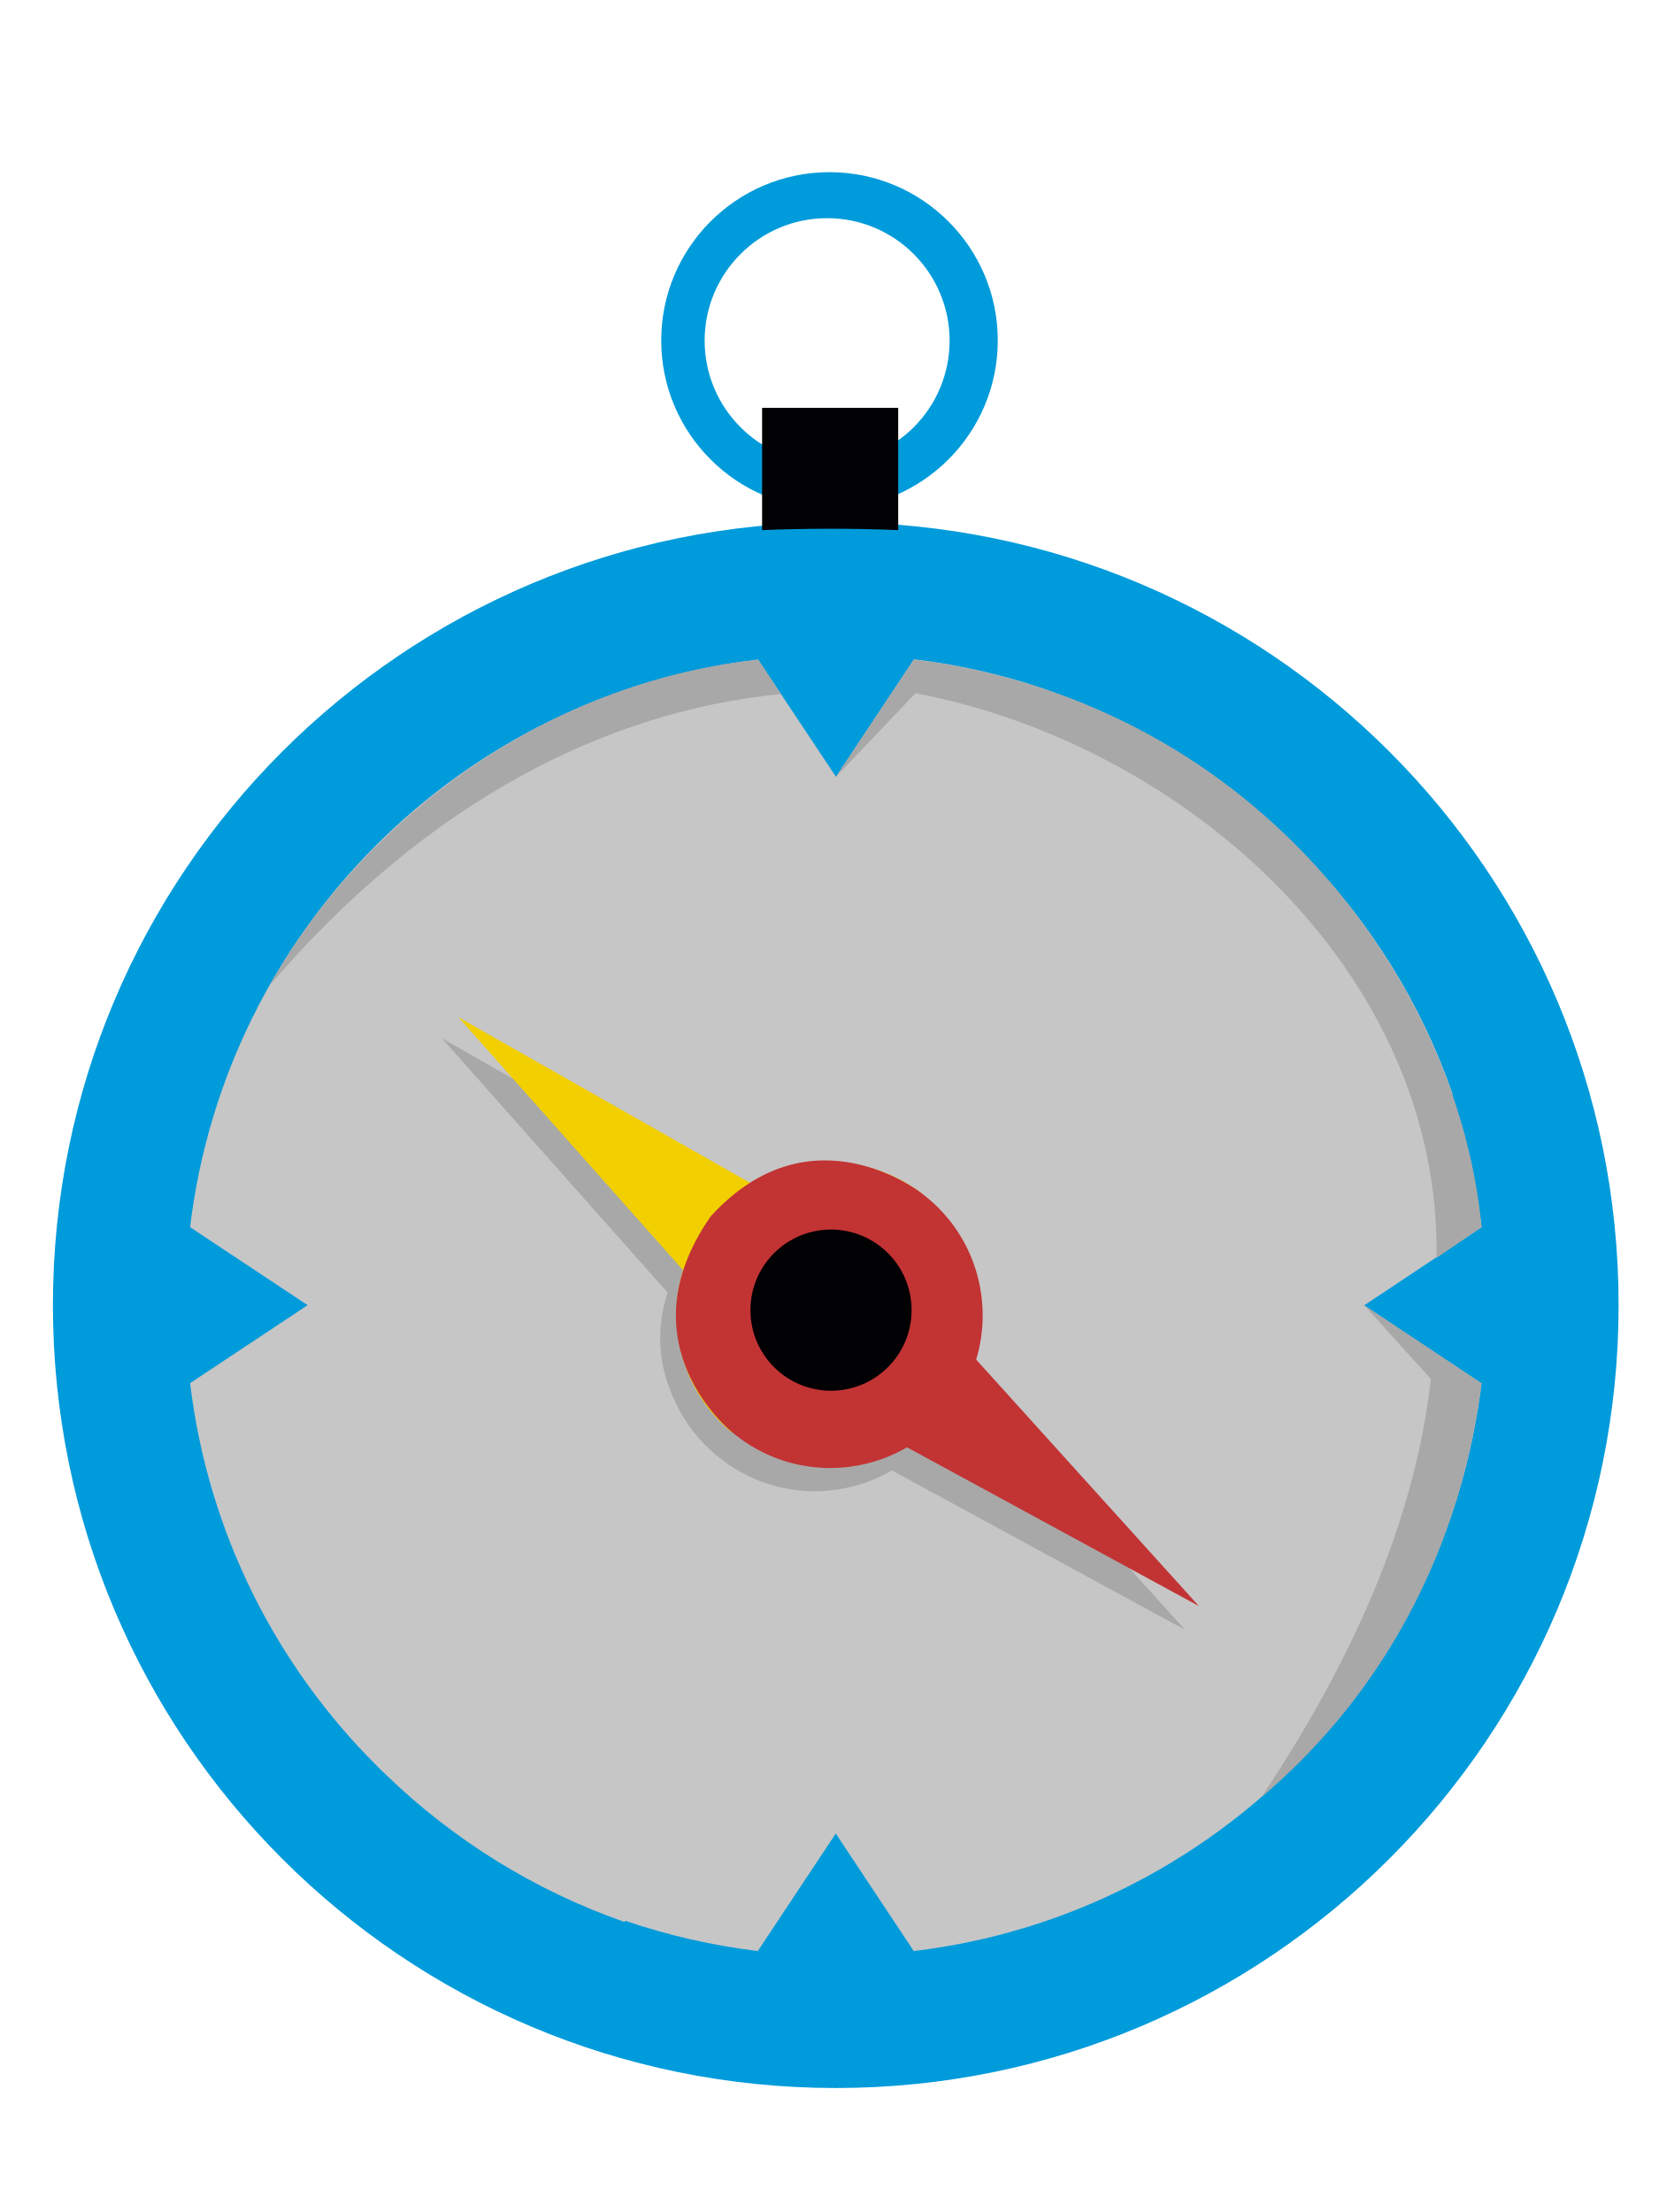
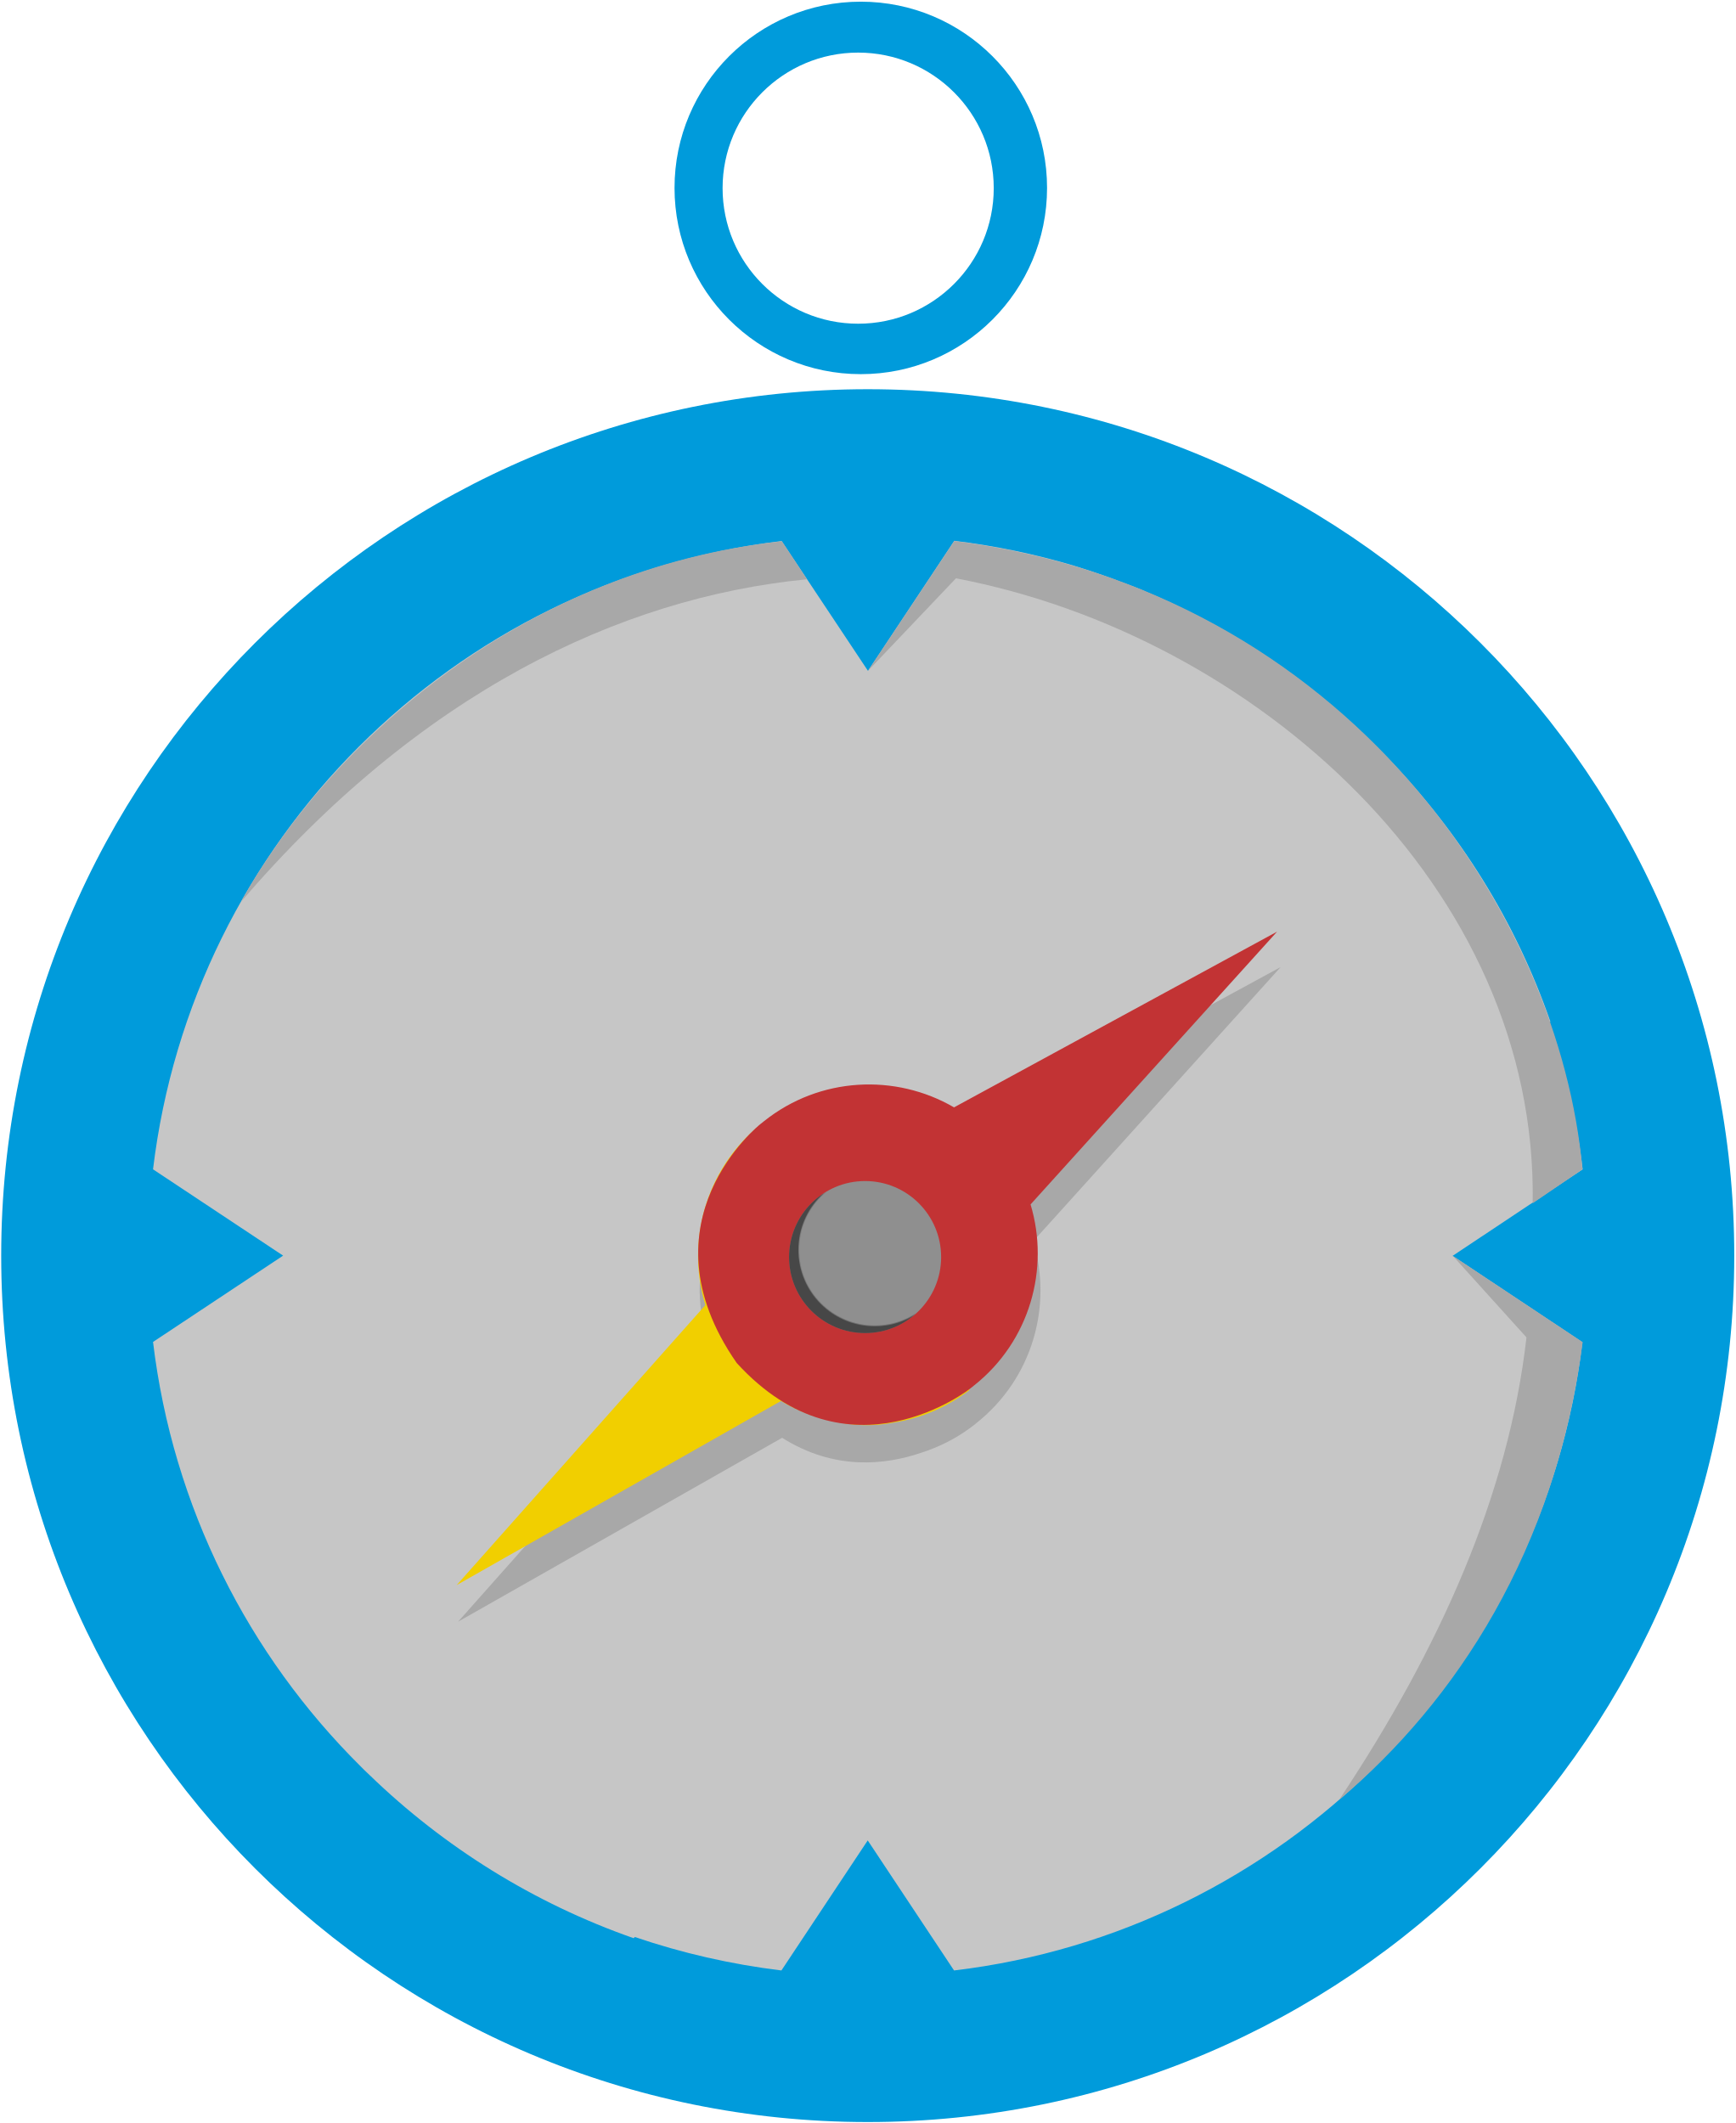
- <svg xmlns="http://www.w3.org/2000/svg" version="1.1" x="0px" y="0px" viewBox="0 0 768 1024" enable-background="new 0 0 768 1024" xml:space="preserve">
+ <svg xmlns="http://www.w3.org/2000/svg" xmlns:xlink="http://www.w3.org/1999/xlink" width="726px" height="888px" viewBox="0 0 726 888" version="1.1">
  <style>
- 			#Sombra_Ponteiro, #Ponteiro {
-           transform-origin: 50% 50%;
-           transform:rotate(0deg);
-           animation: swing-pointer 2s alternate infinite;
-       }
+         #pointer-2 {
+             transform: rotate(0deg);
+             transform-origin: 172.3px 136.3px;
+             animation: swing-pointer 2s alternate infinite;
+         }

-       @keyframes swing-pointer {
-           0% {
-               transform: rotate(20deg);
-           }
-           100% {
-               transform: rotate(-20deg);
-           }
-       }
- 		</style>
-   <g id="all">
-     <g id="Bussola">
-       <g>
-         <circle fill="#C6C6C6" cx="383.5" cy="607.7" r="319.3" />
-         <path fill="#009BDB" d="M384,79.7c-43,0-77.9,34.9-77.9,77.9s34.9,77.9,77.9,77.9s77.9-34.9,77.9-77.9S427,79.7,384,79.7z      M382.9,214.4c-31.3,0-56.7-25.4-56.7-56.7s25.4-56.7,56.7-56.7s56.7,25.4,56.7,56.7S414.2,214.4,382.9,214.4z" />
-         <path fill="#009BDB" d="M386.9,241.8c-200.1,0-362.4,162.2-362.4,362.4s162.2,362.4,362.4,362.4s362.4-162.2,362.4-362.4     S587.1,241.8,386.9,241.8z" />
-         <path fill="#C6C6C6" d="M685.9,568.1c-2.5-21.2-7.3-41.7-14-61.3l0.5-0.5c-14.5-41.8-38-79.3-68.2-110.4c-0.6-0.7-1.3-1.3-1.9-2     c-0.6-0.6-1.1-1.2-1.7-1.7c-23.9-24.1-51.9-44.2-82.8-59.1l0,0c-1-0.5-2-1-3-1.4c-0.3-0.2-0.7-0.3-1-0.5c-1.5-0.7-3-1.4-4.6-2.1     c-0.4-0.2-0.7-0.3-1.1-0.5c-1.5-0.7-3.1-1.3-4.6-2c-0.4-0.2-0.8-0.3-1.1-0.5c-1.5-0.6-3.1-1.3-4.7-1.9c-0.4-0.1-0.7-0.3-1.1-0.4     c-1.6-0.6-3.2-1.2-4.8-1.8c-0.3-0.1-0.7-0.3-1-0.4c-1.7-0.6-3.3-1.2-5-1.8c-0.3-0.1-0.6-0.2-0.8-0.3c-1.8-0.6-3.5-1.2-5.3-1.8     c-0.2-0.1-0.4-0.1-0.6-0.2c-1.9-0.6-3.8-1.2-5.7-1.8c-0.1,0-0.2-0.1-0.3-0.1c-16.1-4.8-32.8-8.3-50-10.4l0,0c0,0,0,0,0,0     L387,359.6l-36.1-54.3c0,0,0,0,0,0l0,0C213.4,321.7,104.5,430.7,88,568.1l54.4,36.1L88,640.3c8.3,69.1,39.9,131,86.9,177.6     c0.6,0.6,1.1,1.1,1.7,1.7c0.7,0.6,1.3,1.3,2,1.9c31.1,30.1,68.7,53.6,110.4,68.2l0.5-0.5c19.6,6.7,40.1,11.4,61.3,14l36.1-54.4     l36.1,54.4c137.4-16.4,246.4-125.4,262.8-262.8l-54.3-36.1L685.9,568.1z" />
-         <path fill="#010002" d="M352.8,245.4c19.5-0.8,41.7-0.9,63,0v-56.6h-63V245.4z" />
-         <path fill="#A8A8A8" d="M423.1,305.3c164.6,20.9,253.4,156.9,262.7,262.8l-20.8,14.2c2.2-132.5-116.6-237.7-241.2-261.4L387,359.6     " />
-         <path fill="#A8A8A8" d="M584,831.9c49-41.4,90.6-104.6,101.9-191.5l-54.3-36.1l30.8,34.1C654.9,704.3,626.1,768.6,584,831.9z" />
-         <path fill="#A8A8A8" d="M124.8,456.2c74.3-86.8,157.8-127.2,236.7-134.9l-10.5-15.9C243.5,317,162.5,388.5,124.8,456.2z" />
+         @keyframes swing-pointer {
+             0% {
+                 transform: rotate(20deg);
+             }
+             100% {
+                 transform: rotate(-30deg);
+             }
+         }
+     </style>
+   <defs>
+     <circle id="path-1" cx="361.8" cy="525.8" r="31.8" />
+     <filter x="-3.1%" y="-3.1%" width="106.3%" height="106.3%" filterUnits="objectBoundingBox" id="filter-2">
+       <feOffset dx="4" dy="-3" in="SourceAlpha" result="shadowOffsetInner1" />
+       <feComposite in="shadowOffsetInner1" in2="SourceAlpha" operator="arithmetic" k2="-1" k3="1" result="shadowInnerInner1" />
+       <feColorMatrix values="0 0 0 0 0   0 0 0 0 0   0 0 0 0 0  0 0 0 0.5 0" type="matrix" in="shadowInnerInner1" />
+     </filter>
+   </defs>
+   <g id="Page-1" stroke="none" stroke-width="1" fill="none" fill-rule="evenodd">
+     <g id="logo">
+       <g id="body" transform="translate(0, 162)">
+         <circle id="Oval" fill="#C6C6C6" cx="359.5" cy="366.7" r="319.3" />
+         <path d="M362.9,0.8 C162.8,0.8 0.5,163 0.5,363.2 C0.5,563.4 162.7,725.6 362.9,725.6 C563.1,725.6 725.3,563.4 725.3,363.2 C725.3,163 563.1,0.8 362.9,0.8 Z" id="Path" fill="#009BDB" />
+         <path d="M661.9,327.1 C659.4,305.9 654.6,285.4 647.9,265.8 L648.4,265.3 C633.9,223.5 610.4,186 580.2,154.9 C579.6,154.2 578.9,153.6 578.3,152.9 C577.7,152.3 577.2,151.7 576.6,151.2 C552.7,127.1 524.7,107 493.8,92.1 C492.8,91.6 491.8,91.1 490.8,90.7 C490.5,90.5 490.1,90.4 489.8,90.2 C488.3,89.5 486.8,88.8 485.2,88.1 C484.8,87.9 484.5,87.8 484.1,87.6 C482.6,86.9 481,86.3 479.5,85.6 C479.1,85.4 478.7,85.3 478.4,85.1 C476.9,84.5 475.3,83.8 473.7,83.2 C473.3,83.1 473,82.9 472.6,82.8 C471,82.2 469.4,81.6 467.8,81 C467.5,80.9 467.1,80.7 466.8,80.6 C465.1,80 463.5,79.4 461.8,78.8 C461.5,78.7 461.2,78.6 461,78.5 C459.2,77.9 457.5,77.3 455.7,76.7 C455.5,76.6 455.3,76.6 455.1,76.5 C453.2,75.9 451.3,75.3 449.4,74.7 C449.3,74.7 449.2,74.6 449.1,74.6 C433,69.8 416.3,66.3 399.1,64.2 C399.1,64.2 399.1,64.2 399.1,64.2 L363,118.6 L326.9,64.3 C326.9,64.3 326.9,64.3 326.9,64.3 C189.4,80.7 80.5,189.7 64,327.1 L118.4,363.2 L64,399.3 C72.3,468.4 103.9,530.3 150.9,576.9 C151.5,577.5 152,578 152.6,578.6 C153.3,579.2 153.9,579.9 154.6,580.5 C185.7,610.6 223.3,634.1 265,648.7 L265.5,648.2 C285.1,654.9 305.6,659.6 326.8,662.2 L362.9,607.8 L399,662.2 C536.4,645.8 645.4,536.8 661.8,399.4 L607.5,363.3 L661.9,327.1 Z" id="Path" fill="#C6C6C6" />
+         <g id="body-shadow" transform="translate(100, 64)">
+           <path d="M299.1,0.3 C463.7,21.2 552.5,157.2 561.8,263.1 L541,277.3 C543.2,144.8 424.4,39.6 299.8,15.9 L263,54.6" id="Path" fill="#A8A8A8" />
+           <path d="M460,526.9 C509,485.5 550.6,422.3 561.9,335.4 L507.6,299.3 L538.4,333.4 C530.9,399.3 502.1,463.6 460,526.9 Z" id="Path" fill="#A8A8A8" />
+           <path d="M0.8,151.2 C75.1,64.4 158.6,24 237.5,16.3 L227,0.4 C119.5,12 38.5,83.5 0.8,151.2 Z" id="Path" fill="#A8A8A8" />
+           <path d="" id="Path-2" stroke="#979797" />
+         </g>
      </g>
-     </g>
-     <g id="Sombra_Ponteiro">
-       <path fill="#A8A8A8" d="M445.1,639.8c8.2-27-0.3-57.4-23.7-76c-0.5-0.4-1-0.8-1.5-1.2l0,0l0,0c-0.1-0.1-0.2-0.2-0.3-0.2    c-0.1-0.1-0.3-0.2-0.5-0.4c-6.4-4.8-13.5-8.3-20.7-10.6c-15.1-5.2-36.4-7.6-58.3,6.2l-135.5-76.9l104.4,117.6    c-0.1,0.3-0.2,0.6-0.2,0.8c-5.8,18.7-2.9,34.7,2.5,47c4.3,10.4,11.1,19.9,20.3,27.6l0,0c0.5,0.4,1,0.8,1.5,1.2    c23.5,18.7,55.3,20.1,79.8,5.8l135.7,73.8L445.1,639.8z" />
-     </g>
-     <g id="Ponteiro">
-       <g>
-         <path fill="#F1CF00" d="M426.7,552.5c-9.4-7.2-20.1-11.7-31-13.5c-9.4-1.9-17.8-1.4-24.8,0.2c-8.1,1.5-15.9,4.4-23.1,8.7     l-135.6-77l104,117.1c-8.1,26.5,0,56.4,22.5,75.1L426.7,552.5z" />
-         <path fill="#C23334" d="M451.9,629.4c8.1-26.9-0.3-57.2-23.6-75.7c-0.5-0.4-1-0.8-1.5-1.2c0,0-51.1-40.7-97.8,10.6     c-41.3,59.3,9.9,99.9,9.9,99.9c0.5,0.4,1,0.8,1.5,1.2c23.4,18.7,55.1,20,79.5,5.8l135.1,73.5L451.9,629.4z" />
+       <g id="pointer-3" transform="translate(191, 389)">
+         <g id="pointer-2">
+           <g id="pointer" transform="translate(172.5, 145) scale(1, -1) translate(-172.5, -145) ">
+             <g id="pointer-shadow" fill="#A8A8A8">
+               <path d="M241.1,159.8 C249.3,132.8 240.8,102.4 217.4,83.8 C216.9,83.4 216.4,83 215.9,82.6 C215.8,82.5 215.7,82.4 215.6,82.4 C215.5,82.3 215.3,82.2 215.1,82 C208.7,77.2 201.6,73.7 194.4,71.4 C179.3,66.2 158,63.8 136.1,77.6 L0.6,0.7 L105,118.3 C104.9,118.6 104.8,118.9 104.8,119.1 C99,137.8 101.9,153.8 107.3,166.1 C111.6,176.5 118.4,186 127.6,193.7 C128.1,194.1 128.6,194.5 129.1,194.9 C152.6,213.6 184.4,215 208.9,200.7 L344.6,274.5 L241.1,159.8 Z" id="Path" />
+             </g>
+             <path d="M214.5,97.6 C205.1,90.4 194.4,85.9 183.5,84.1 C174.1,82.2 165.7,82.7 158.7,84.3 C150.6,85.8 142.8,88.7 135.6,93 L0,16 L104,133.1 C95.9,159.6 104,189.5 126.5,208.2 L214.5,97.6 Z" id="yellow" fill="#F1CF00" />
+             <path d="M239.999,175.214 C248.099,148.314 239.699,118.014 216.399,99.514 C215.899,99.114 215.399,98.714 214.899,98.314 C214.899,98.314 163.799,57.614 117.099,108.914 C75.799,168.214 126.999,208.814 126.999,208.814 C127.499,209.214 127.999,209.614 128.499,210.014 C151.899,228.714 183.599,230.014 207.999,215.814 L343.099,289.314 L239.999,175.214 Z" id="red" fill="#C23334" />
+           </g>
+         </g>
+       </g>
+       <g id="point">
+         <use fill="#8F8F8F" fill-rule="evenodd" xlink:href="#path-1" />
+         <use fill="black" fill-opacity="1" filter="url(#filter-2)" xlink:href="#path-1" />
+       </g>
+       <g id="ring" transform="translate(282, 0)" fill="#009BDB" fill-rule="nonzero">
+         <path d="M78,0.7 C35,0.7 0.1,35.6 0.1,78.6 C0.1,121.6 35,156.5 78,156.5 C121,156.5 155.9,121.6 155.9,78.6 C155.9,35.6 121,0.7 78,0.7 Z M76.9,135.4 C45.6,135.4 20.2,110 20.2,78.7 C20.2,47.4 45.6,22 76.9,22 C108.2,22 133.6,47.4 133.6,78.7 C133.6,110 108.2,135.4 76.9,135.4 Z" id="ring-big" />
      </g>
    </g>
  </g>
-   <g id="Ponto_Central">
-     <circle fill="#010002" cx="384.7" cy="606.5" r="37.3" />
-   </g>
</svg>
